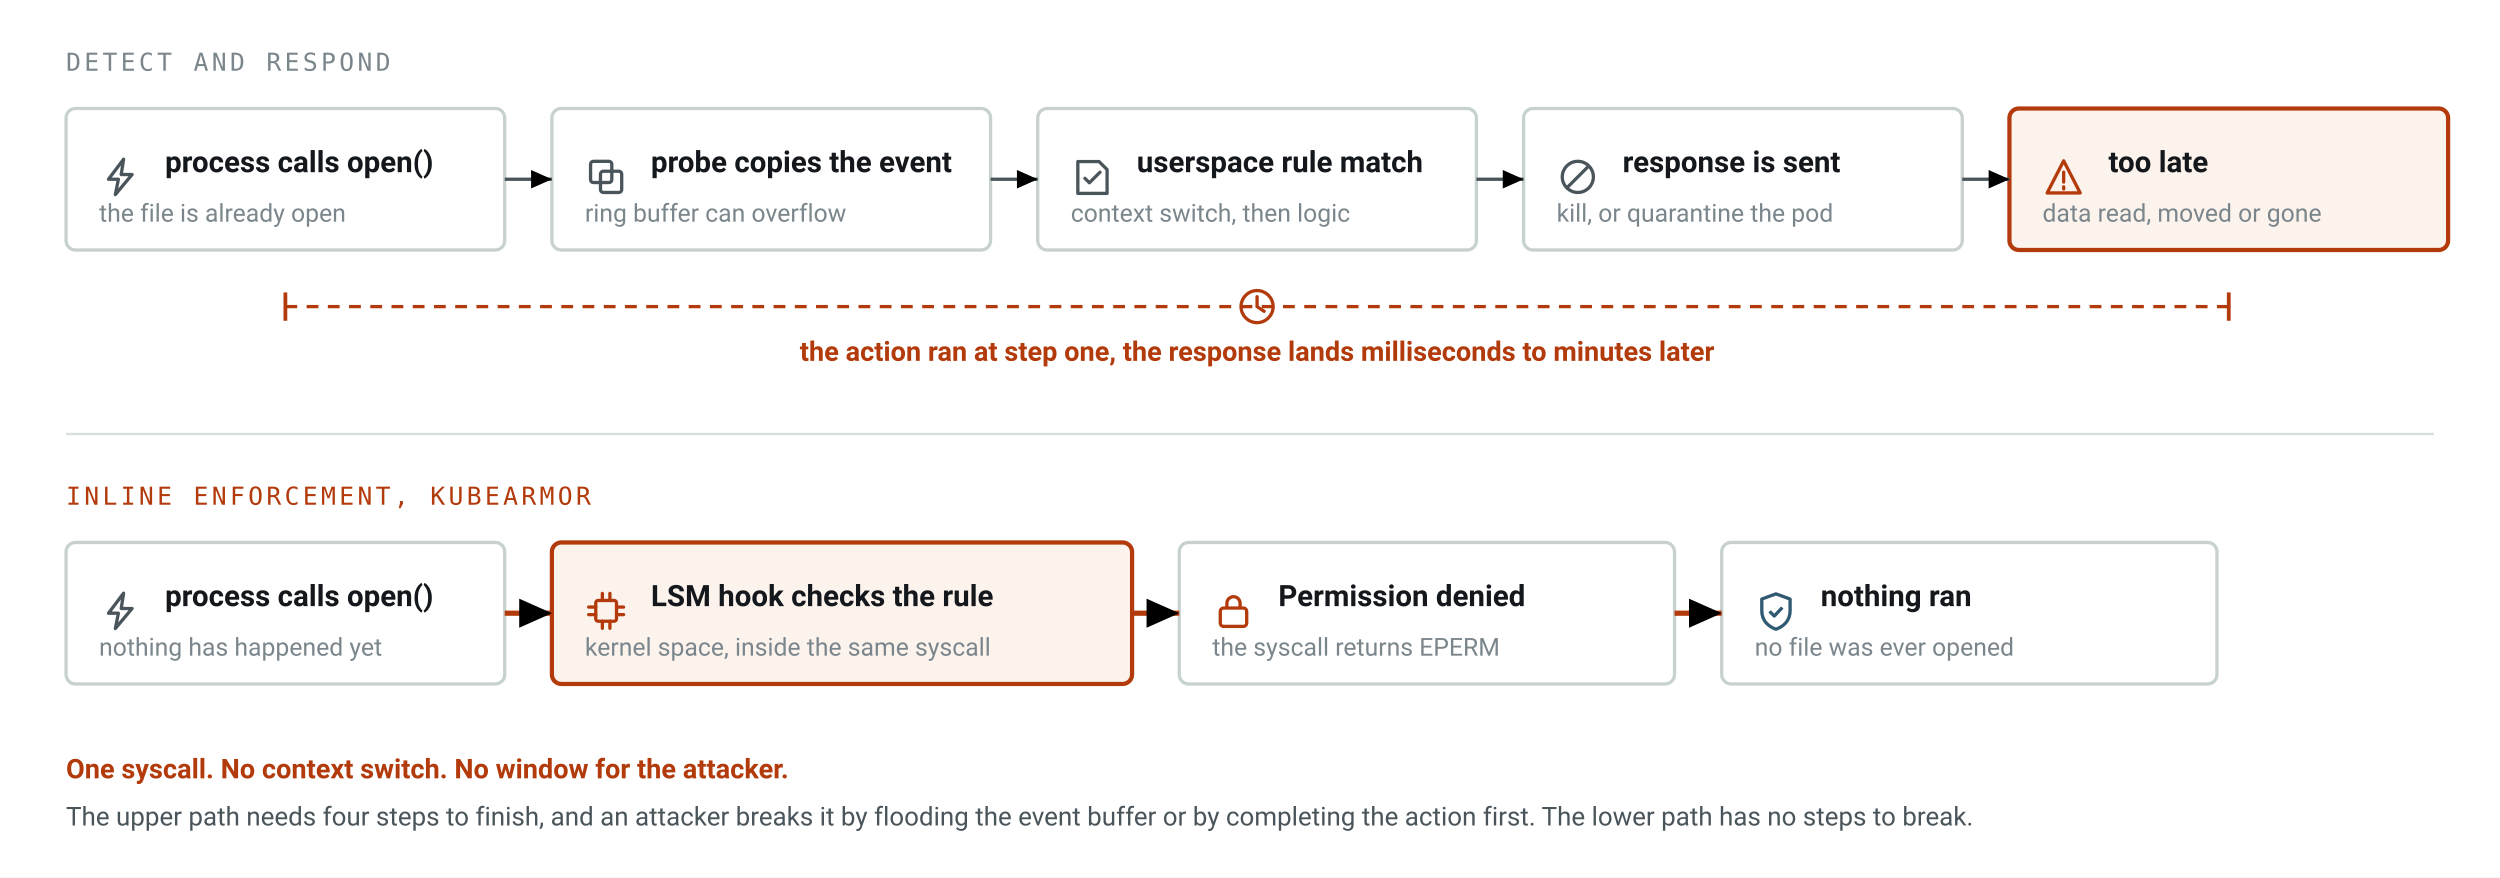
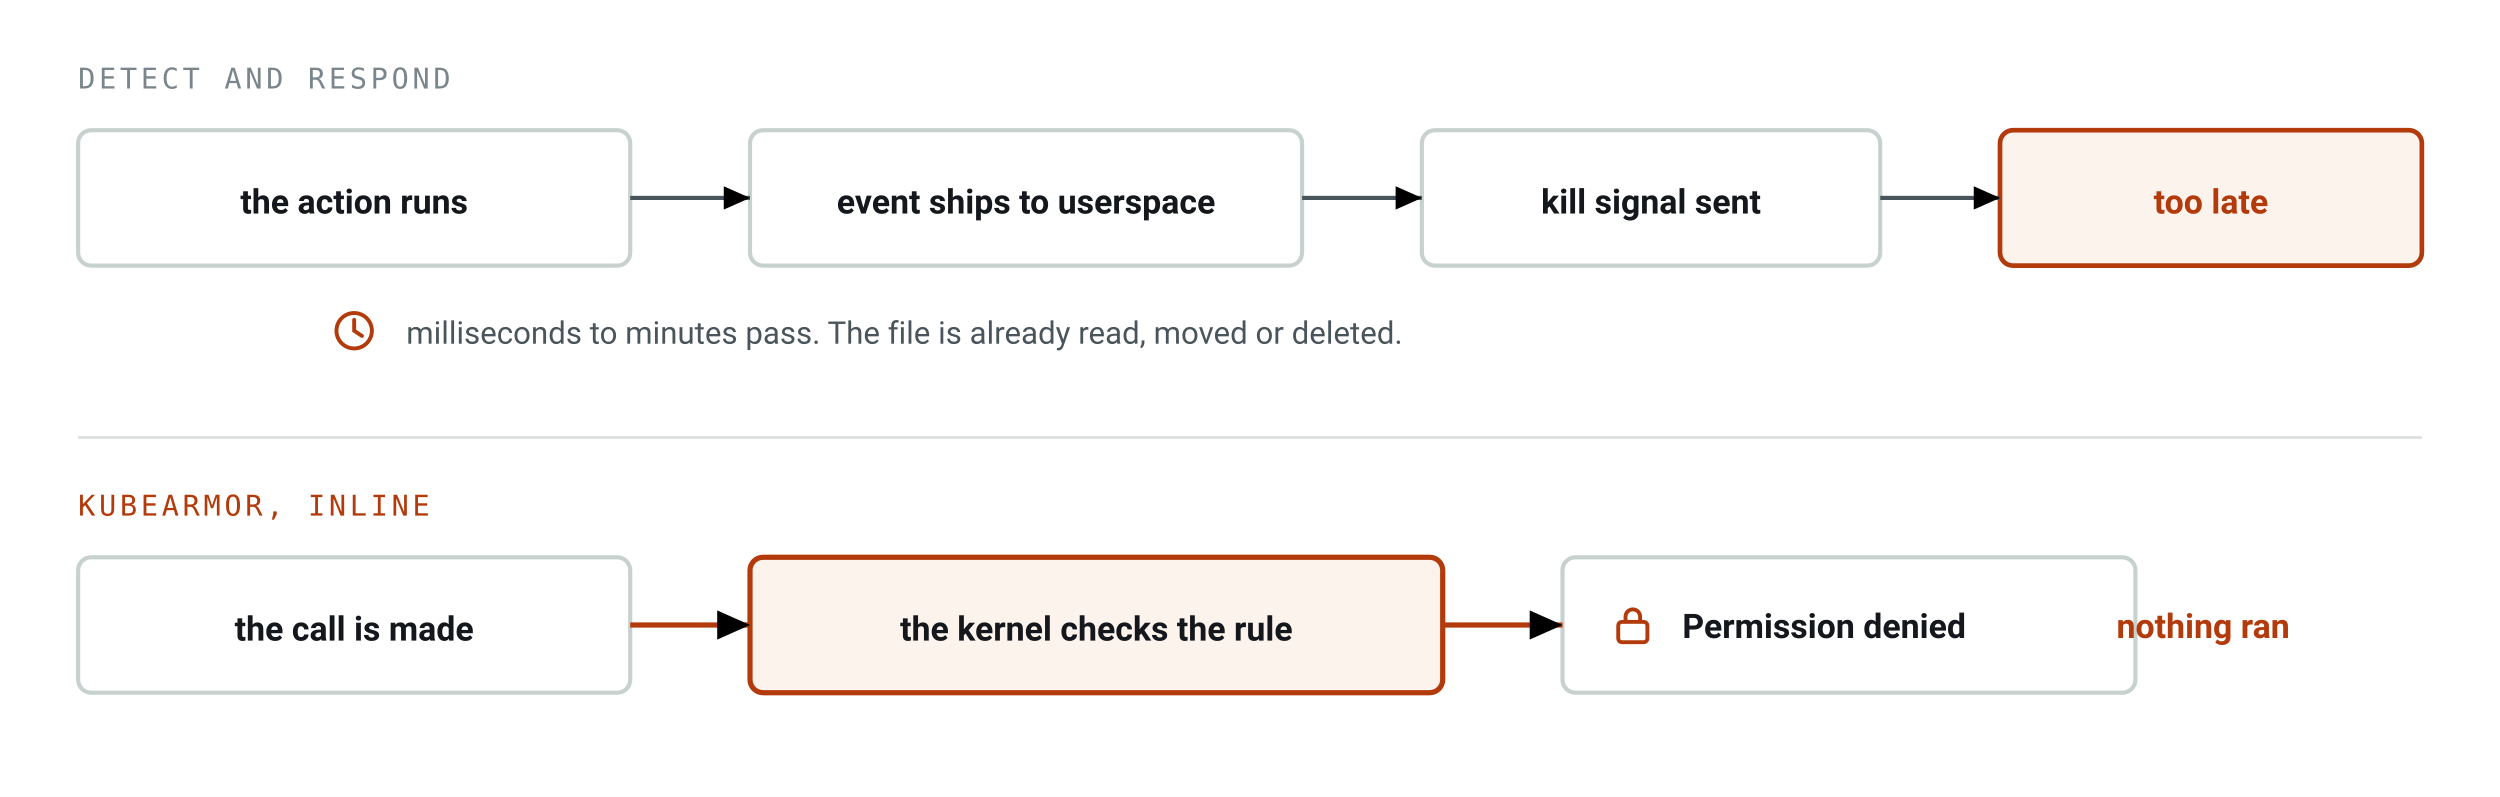
- <svg xmlns="http://www.w3.org/2000/svg" viewBox="0 0 1060 372" width="1060" height="372" role="img" aria-label="Two timelines for the same syscall. In the detect and respond model the syscall completes, a kernel probe copies the event, a userspace engine matches a rule, and a kill or quarantine response lands milliseconds to minutes later, by which time the file is already read or deleted. In the inline model the LSM hook checks the rule inside the same syscall, which returns Permission denied, so nothing ran.">
+ <svg xmlns="http://www.w3.org/2000/svg" viewBox="0 0 960 306" width="960" height="306" role="img" aria-label="Two ways to handle the same syscall. Detect and respond lets the action run, ships the event to userspace, then sends a kill signal, by which time the damage is done. KubeArmor checks the rule at an LSM hook inside the same syscall, which returns Permission denied, so nothing ran.">
  <defs>
    <marker id="arw" viewBox="0 0 10 10" refX="9" refY="5" markerWidth="7" markerHeight="7" orient="auto-start-reverse">
      <path d="M0 1L9 5L0 9z" fill="currentColor" />
    </marker>
-     <g id="ic-bolt" fill="none" stroke="currentColor" stroke-width="1.4" stroke-linejoin="round">
-       <path d="M10.4 1.5L4 10h4.2l-1.3 6.5L14 8H9.4z" />
+     <g id="ic-clock" fill="none" stroke="currentColor" stroke-width="1.5" stroke-linecap="round">
+       <circle cx="9" cy="9" r="6.8" />
+       <path d="M9 4.8V9l3 2" />
    </g>
-     <g id="ic-copy" fill="none" stroke="currentColor" stroke-width="1.4" stroke-linejoin="round">
-       <rect x="2.4" y="2.4" width="9" height="9" rx="1.2" />
-       <rect x="6.6" y="6.6" width="9" height="9" rx="1.2" />
-     </g>
-     <g id="ic-rule" fill="none" stroke="currentColor" stroke-width="1.4" stroke-linejoin="round" stroke-linecap="round">
-       <path d="M3 2.5h9l3.4 3.4v10.1H3z" />
-       <path d="M6 9.6l1.9 1.9L12.4 7" />
-     </g>
-     <g id="ic-deny" fill="none" stroke="currentColor" stroke-width="1.4">
-       <circle cx="9" cy="9" r="6.6" />
-       <path d="M4.4 13.6L13.6 4.4" />
-     </g>
-     <g id="ic-alert" fill="none" stroke="currentColor" stroke-width="1.4" stroke-linejoin="round" stroke-linecap="round">
-       <path d="M9 2.2l7 13.6H2z" />
-       <path d="M9 7v4.2M9 13.2v.9" />
-     </g>
-     <g id="ic-chip" fill="none" stroke="currentColor" stroke-width="1.4" stroke-linejoin="round" stroke-linecap="round">
-       <rect x="4.6" y="4.6" width="8.8" height="8.8" rx="1" />
-       <path d="M7.4 1.6v3M10.6 1.6v3M7.4 13.4v3M10.6 13.4v3M1.6 7.4h3M1.6 10.6h3M13.4 7.4h3M13.4 10.6h3" />
-     </g>
-     <g id="ic-lock" fill="none" stroke="currentColor" stroke-width="1.4" stroke-linejoin="round">
+     <g id="ic-lock" fill="none" stroke="currentColor" stroke-width="1.5" stroke-linejoin="round">
      <rect x="3.4" y="7.8" width="11.2" height="7.8" rx="1.4" />
      <path d="M6.2 7.8V5.8a2.8 2.8 0 0 1 5.6 0v2" />
    </g>
-     <g id="ic-shield" fill="none" stroke="currentColor" stroke-width="1.4" stroke-linejoin="round">
-       <path d="M9 1.8l6 2.2v5c0 4-2.6 6.6-6 7.8-3.4-1.2-6-3.8-6-7.8v-5z" />
-       <path d="M6.3 9.2l2 2 3.4-3.6" />
+   </defs>
+   <rect x="0" y="0" width="960" height="306" fill="#FFFFFF" />
+   <g font-family="ui-sans-serif, system-ui, Segoe UI, Roboto, Helvetica, Arial, sans-serif">
+     <text x="30" y="34" font-family="ui-monospace, Consolas, monospace" font-size="11" letter-spacing="1.4" fill="#7A868C">DETECT AND RESPOND</text>
+     <rect x="30" y="50" width="212" height="52" rx="5" fill="#FFFFFF" stroke="#C7D1CE" stroke-width="1.6" />
+     <text x="136" y="82" font-size="13" font-weight="600" fill="#14181C" text-anchor="middle">the action runs</text>
+     <rect x="288" y="50" width="212" height="52" rx="5" fill="#FFFFFF" stroke="#C7D1CE" stroke-width="1.6" />
+     <text x="394" y="82" font-size="13" font-weight="600" fill="#14181C" text-anchor="middle">event ships to userspace</text>
+     <rect x="546" y="50" width="176" height="52" rx="5" fill="#FFFFFF" stroke="#C7D1CE" stroke-width="1.6" />
+     <text x="634" y="82" font-size="13" font-weight="600" fill="#14181C" text-anchor="middle">kill signal sent</text>
+     <rect x="768" y="50" width="162" height="52" rx="5" fill="#FDF3ED" stroke="#B23A0B" stroke-width="1.8" />
+     <text x="849" y="82" font-size="13" font-weight="650" fill="#B23A0B" text-anchor="middle">too late</text>
+     <g color="#4A555B" stroke="#4A555B" stroke-width="1.6" fill="none">
+       <line x1="242" y1="76" x2="288" y2="76" marker-end="url(#arw)" />
+       <line x1="500" y1="76" x2="546" y2="76" marker-end="url(#arw)" />
+       <line x1="722" y1="76" x2="768" y2="76" marker-end="url(#arw)" />
    </g>
-     <g id="ic-clock" fill="none" stroke="currentColor" stroke-width="1.4" stroke-linecap="round">
-       <circle cx="9" cy="9" r="6.8" />
-       <path d="M9 4.8V9l3 2" />
+     <g color="#B23A0B">
+       <use href="#ic-clock" x="127" y="118" />
    </g>
-   </defs>
-   <rect x="0" y="0" width="1060" height="372" fill="#FFFFFF" />
-   <g font-family="ui-sans-serif, system-ui, Segoe UI, Roboto, Helvetica, Arial, sans-serif">
-     <text x="28" y="30" font-family="ui-monospace, Consolas, monospace" font-size="10.5" letter-spacing="1.4" fill="#7A868C">DETECT AND RESPOND</text>
-     <rect x="28" y="46" width="186" height="60" rx="4" fill="#FFFFFF" stroke="#C7D1CE" stroke-width="1.4" />
-     <g color="#4A555B">
-       <use href="#ic-bolt" x="42" y="66" />
+     <text x="156" y="132" font-size="12" fill="#4A555B">milliseconds to minutes pass. The file is already read, moved or deleted.</text>
+     <line x1="30" y1="168" x2="930" y2="168" stroke="#D8DFDC" stroke-width="1" />
+     <text x="30" y="198" font-family="ui-monospace, Consolas, monospace" font-size="11" letter-spacing="1.4" fill="#B23A0B">KUBEARMOR, INLINE</text>
+     <rect x="30" y="214" width="212" height="52" rx="5" fill="#FFFFFF" stroke="#C7D1CE" stroke-width="1.6" />
+     <text x="136" y="246" font-size="13" font-weight="600" fill="#14181C" text-anchor="middle">the call is made</text>
+     <rect x="288" y="214" width="266" height="52" rx="5" fill="#FDF3ED" stroke="#B23A0B" stroke-width="2" />
+     <text x="421" y="246" font-size="13" font-weight="650" fill="#14181C" text-anchor="middle">the kernel checks the rule</text>
+     <rect x="600" y="214" width="220" height="52" rx="5" fill="#FFFFFF" stroke="#C7D1CE" stroke-width="1.6" />
+     <g color="#B23A0B">
+       <use href="#ic-lock" x="618" y="231" />
    </g>
-     <text x="70" y="73" font-size="12.5" font-weight="600" fill="#14181C">process calls open()</text>
-     <text x="42" y="94" font-size="10.5" fill="#7A868C">the file is already open</text>
-     <rect x="234" y="46" width="186" height="60" rx="4" fill="#FFFFFF" stroke="#C7D1CE" stroke-width="1.4" />
-     <g color="#4A555B">
-       <use href="#ic-copy" x="248" y="66" />
+     <text x="646" y="245" font-size="13" font-weight="600" fill="#14181C">Permission denied</text>
+     <g color="#B23A0B" stroke="#B23A0B" stroke-width="2" fill="none">
+       <line x1="242" y1="240" x2="288" y2="240" marker-end="url(#arw)" />
+       <line x1="554" y1="240" x2="600" y2="240" marker-end="url(#arw)" />
    </g>
-     <text x="276" y="73" font-size="12.5" font-weight="600" fill="#14181C">probe copies the event</text>
-     <text x="248" y="94" font-size="10.5" fill="#7A868C">ring buffer can overflow</text>
-     <rect x="440" y="46" width="186" height="60" rx="4" fill="#FFFFFF" stroke="#C7D1CE" stroke-width="1.4" />
-     <g color="#4A555B">
-       <use href="#ic-rule" x="454" y="66" />
-     </g>
-     <text x="482" y="73" font-size="12.5" font-weight="600" fill="#14181C">userspace rule match</text>
-     <text x="454" y="94" font-size="10.5" fill="#7A868C">context switch, then logic</text>
-     <rect x="646" y="46" width="186" height="60" rx="4" fill="#FFFFFF" stroke="#C7D1CE" stroke-width="1.4" />
-     <g color="#4A555B">
-       <use href="#ic-deny" x="660" y="66" />
-     </g>
-     <text x="688" y="73" font-size="12.5" font-weight="600" fill="#14181C">response is sent</text>
-     <text x="660" y="94" font-size="10.5" fill="#7A868C">kill, or quarantine the pod</text>
-     <rect x="852" y="46" width="186" height="60" rx="4" fill="#FDF3ED" stroke="#B23A0B" stroke-width="1.8" />
-     <g color="#B23A0B">
-       <use href="#ic-alert" x="866" y="66" />
-     </g>
-     <text x="894" y="73" font-size="12.5" font-weight="600" fill="#14181C">too late</text>
-     <text x="866" y="94" font-size="10.5" fill="#7A868C">data read, moved or gone</text>
-     <g color="#4A555B" stroke="#4A555B" stroke-width="1.4" fill="none">
-       <line x1="214" y1="76" x2="234" y2="76" marker-end="url(#arw)" />
-       <line x1="420" y1="76" x2="440" y2="76" marker-end="url(#arw)" />
-       <line x1="626" y1="76" x2="646" y2="76" marker-end="url(#arw)" />
-       <line x1="832" y1="76" x2="852" y2="76" marker-end="url(#arw)" />
-     </g>
-     <line x1="121" y1="130" x2="945" y2="130" stroke="#B23A0B" stroke-width="1.4" stroke-dasharray="5 4" />
-     <line x1="121" y1="124" x2="121" y2="136" stroke="#B23A0B" stroke-width="1.6" />
-     <line x1="945" y1="124" x2="945" y2="136" stroke="#B23A0B" stroke-width="1.6" />
-     <g color="#B23A0B">
-       <use href="#ic-clock" x="524" y="121" />
-     </g>
-     <text x="533" y="153" font-size="11.5" font-weight="650" fill="#B23A0B" text-anchor="middle">the action ran at step one, the response lands milliseconds to minutes later</text>
-     <line x1="28" y1="184" x2="1032" y2="184" stroke="#D8DFDC" stroke-width="1" />
-     <text x="28" y="214" font-family="ui-monospace, Consolas, monospace" font-size="10.5" letter-spacing="1.4" fill="#B23A0B">INLINE ENFORCEMENT, KUBEARMOR</text>
-     <rect x="28" y="230" width="186" height="60" rx="4" fill="#FFFFFF" stroke="#C7D1CE" stroke-width="1.4" />
-     <g color="#4A555B">
-       <use href="#ic-bolt" x="42" y="250" />
-     </g>
-     <text x="70" y="257" font-size="12.5" font-weight="600" fill="#14181C">process calls open()</text>
-     <text x="42" y="278" font-size="10.5" fill="#7A868C">nothing has happened yet</text>
-     <rect x="234" y="230" width="246" height="60" rx="4" fill="#FDF3ED" stroke="#B23A0B" stroke-width="1.8" />
-     <g color="#B23A0B">
-       <use href="#ic-chip" x="248" y="250" />
-     </g>
-     <text x="276" y="257" font-size="12.5" font-weight="600" fill="#14181C">LSM hook checks the rule</text>
-     <text x="248" y="278" font-size="10.5" fill="#7A868C">kernel space, inside the same syscall</text>
-     <rect x="500" y="230" width="210" height="60" rx="4" fill="#FFFFFF" stroke="#C7D1CE" stroke-width="1.4" />
-     <g color="#B23A0B">
-       <use href="#ic-lock" x="514" y="250" />
-     </g>
-     <text x="542" y="257" font-size="12.5" font-weight="600" fill="#14181C">Permission denied</text>
-     <text x="514" y="278" font-size="10.5" fill="#7A868C">the syscall returns EPERM</text>
-     <rect x="730" y="230" width="210" height="60" rx="4" fill="#FFFFFF" stroke="#C7D1CE" stroke-width="1.4" />
-     <g color="#2F5A72">
-       <use href="#ic-shield" x="744" y="250" />
-     </g>
-     <text x="772" y="257" font-size="12.5" font-weight="600" fill="#14181C">nothing ran</text>
-     <text x="744" y="278" font-size="10.5" fill="#7A868C">no file was ever opened</text>
-     <g color="#B23A0B" stroke="#B23A0B" stroke-width="2.2" fill="none">
-       <line x1="214" y1="260" x2="234" y2="260" marker-end="url(#arw)" />
-       <line x1="480" y1="260" x2="500" y2="260" marker-end="url(#arw)" />
-       <line x1="710" y1="260" x2="730" y2="260" marker-end="url(#arw)" />
-     </g>
-     <text x="28" y="330" font-size="11.5" font-weight="650" fill="#B23A0B">One syscall. No context switch. No window for the attacker.</text>
-     <text x="28" y="350" font-size="11" fill="#4A555B">The upper path needs four steps to finish, and an attacker breaks it by flooding the event buffer or by completing the action first. The lower path has no steps to break.</text>
+     <text x="846" y="245" font-size="13" font-weight="650" fill="#B23A0B" text-anchor="middle">nothing ran</text>
  </g>
</svg>
